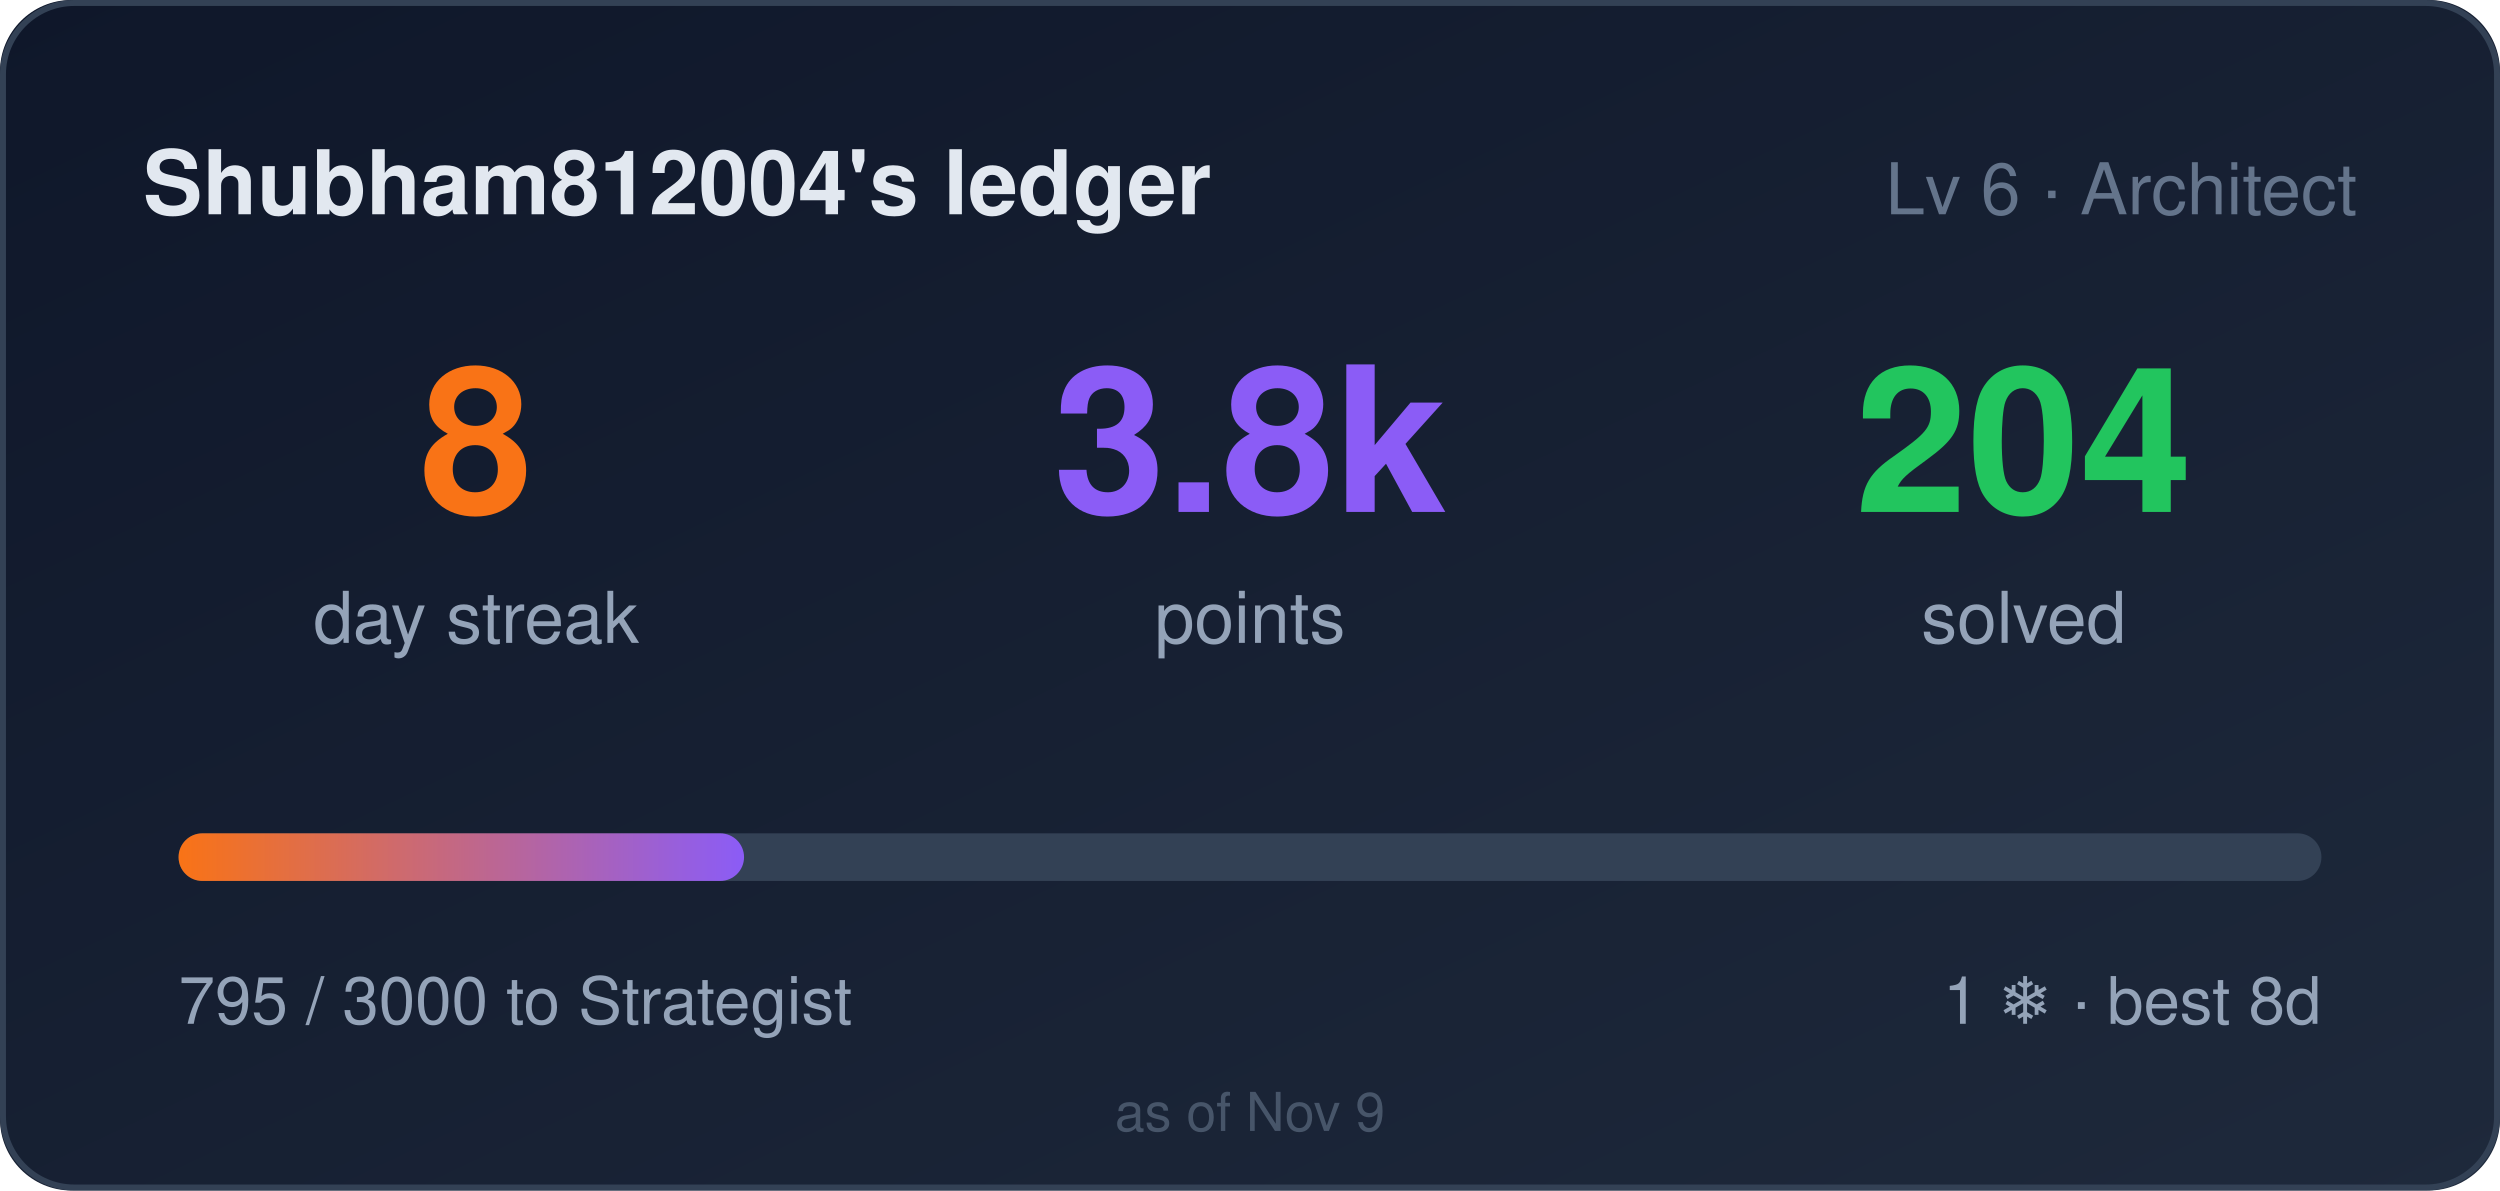
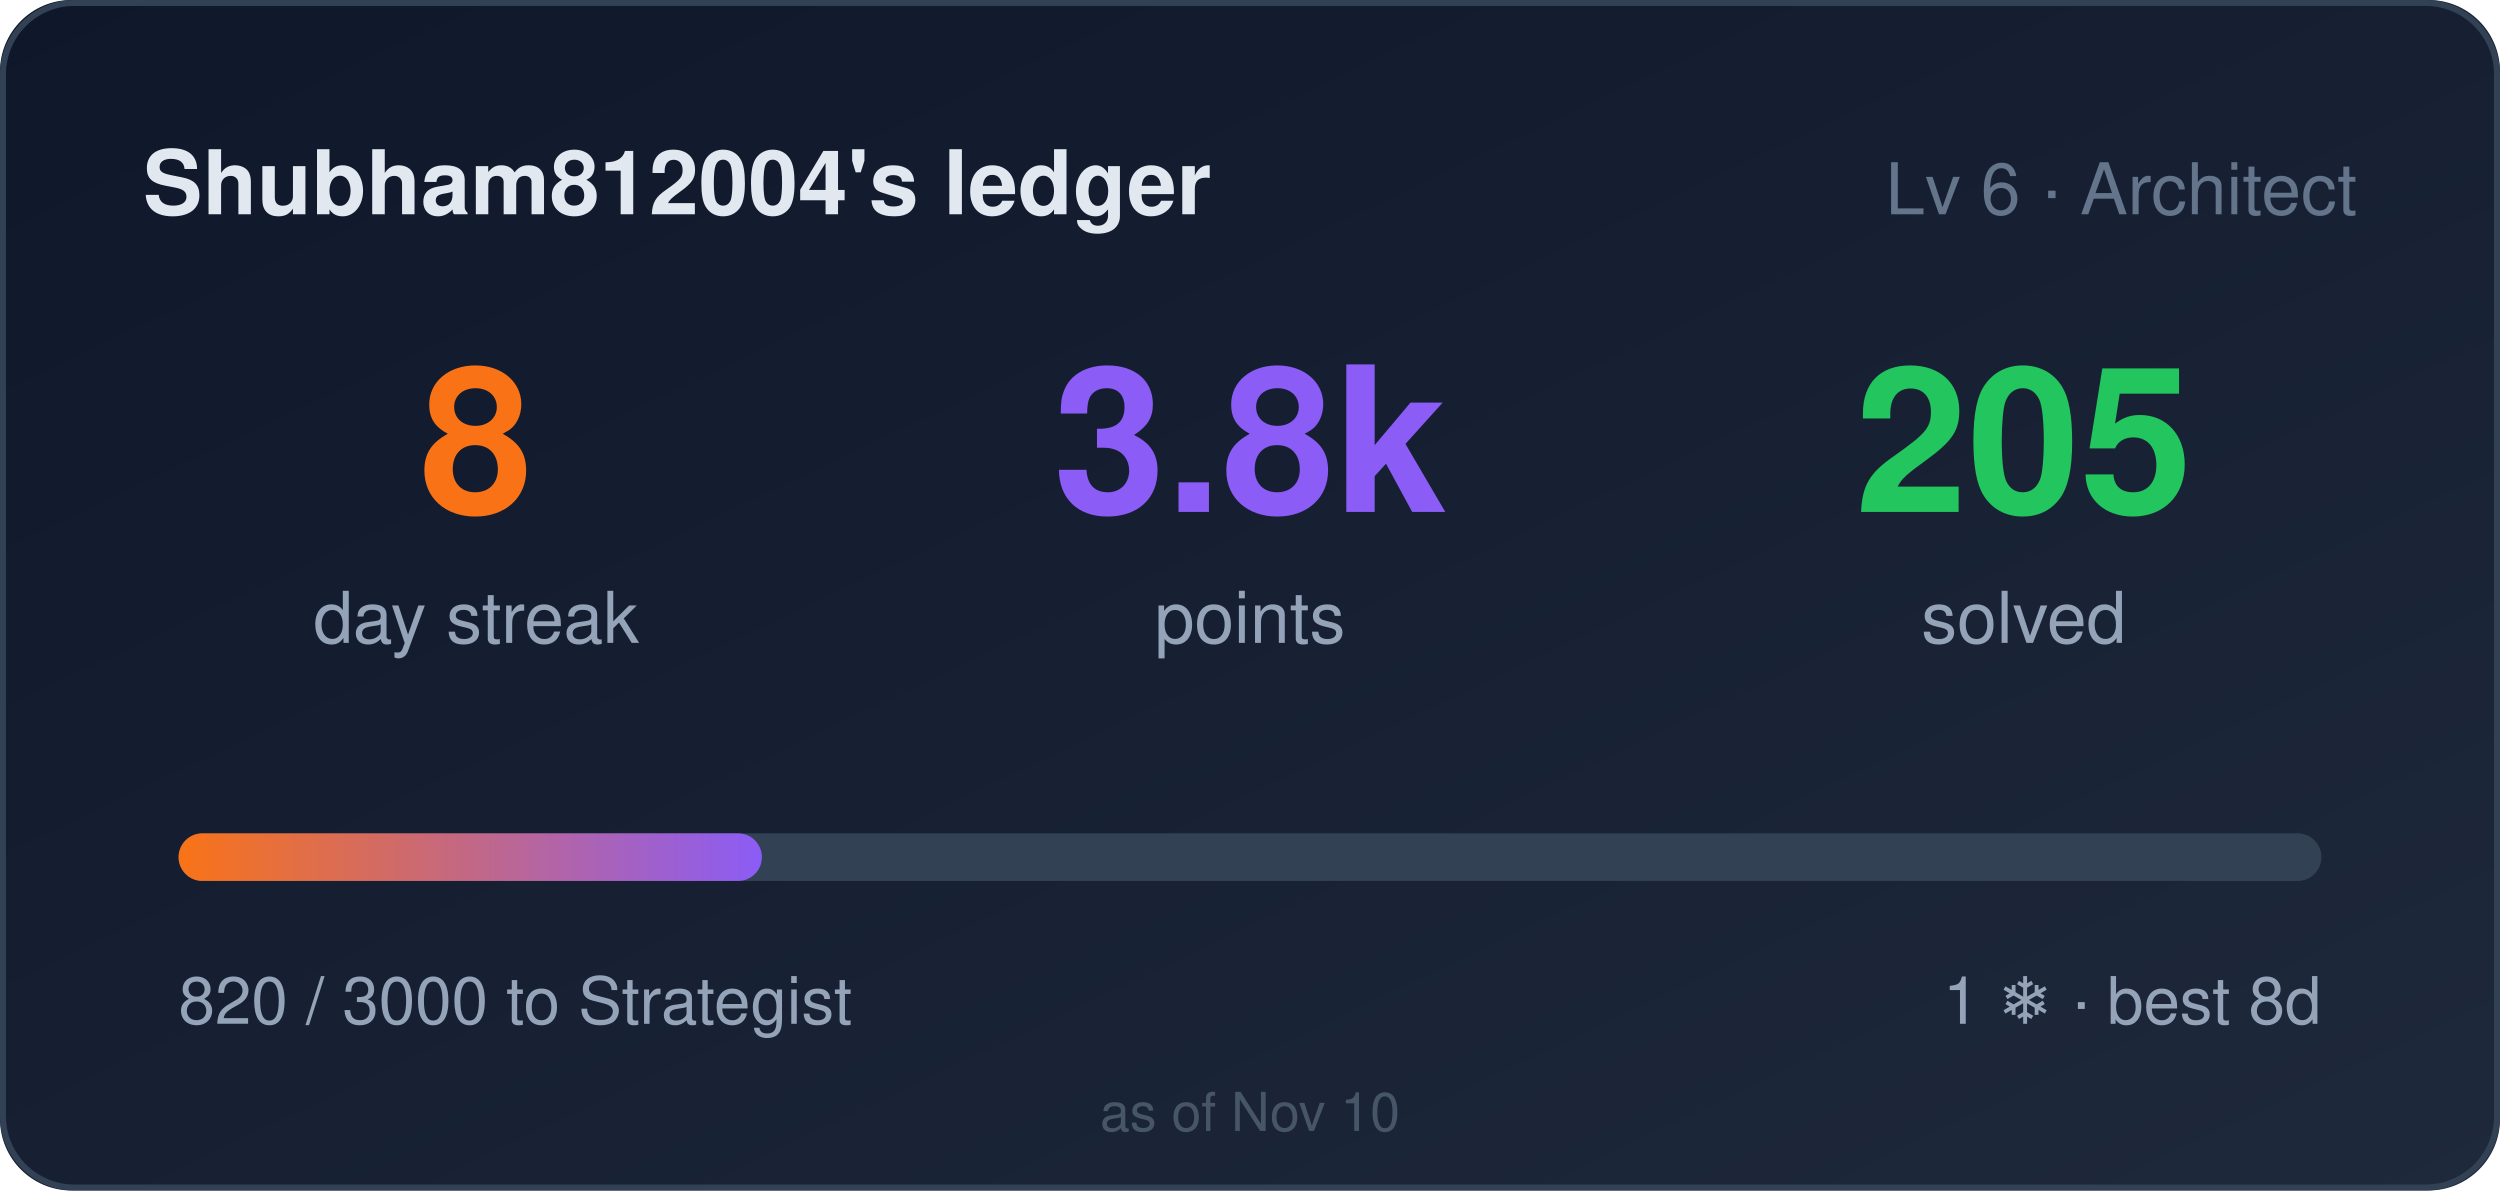
- <svg xmlns="http://www.w3.org/2000/svg" width="420" height="200" role="img" aria-label="Shubham812004's ledger: 8 day streak, 3795 points">
+ <svg xmlns="http://www.w3.org/2000/svg" width="420" height="200" role="img" aria-label="Shubham812004's ledger: 8 day streak, 3820 points">
  <style>
    .bar,.n{transform-box:fill-box}
    .bar{transform-origin:left center}
    @media (prefers-reduced-motion: no-preference){
      .bar{animation:cl-grow .9s cubic-bezier(.22,1,.36,1) both}
      .n{animation:cl-rise .5s ease-out both}
      .n2{animation-delay:.08s}
      .n3{animation-delay:.16s}
    }
    @keyframes cl-grow{from{transform:scaleX(0)}to{transform:scaleX(1)}}
    @keyframes cl-rise{from{opacity:0;transform:translateY(6px)}to{opacity:1;transform:none}}
  </style>
  <defs>
    <linearGradient id="bg" x1="0" y1="0" x2="1" y2="1">
      <stop offset="0" stop-color="#0f172a" />
      <stop offset="1" stop-color="#1e293b" />
    </linearGradient>
    <linearGradient id="bar" x1="0" y1="0" x2="1" y2="0">
      <stop offset="0" stop-color="#f97316" />
      <stop offset="1" stop-color="#8b5cf6" />
    </linearGradient>
  </defs>
  <rect width="420" height="200" rx="12" fill="url(#bg)" />
  <rect x="0.5" y="0.5" width="419" height="199" rx="12" fill="none" stroke="#334155" />
  <text x="24" y="36" fill="#e2e8f0" font-size="15" font-weight="600" font-family="Segoe UI,Helvetica,Arial,sans-serif">Shubham812004's ledger</text>
  <text x="396" y="36" fill="#64748b" font-size="12" text-anchor="end" font-family="Segoe UI,Helvetica,Arial,sans-serif">Lv 6 · Architect</text>
  <g font-family="Segoe UI,Helvetica,Arial,sans-serif">
    <text class="n n1" x="80" y="86" fill="#f97316" font-size="34" font-weight="700" text-anchor="middle">8</text>
    <text x="80" y="108" fill="#94a3b8" font-size="12" text-anchor="middle">day streak</text>
    <text class="n n2" x="210" y="86" fill="#8b5cf6" font-size="34" font-weight="700" text-anchor="middle">3.8k</text>
    <text x="210" y="108" fill="#94a3b8" font-size="12" text-anchor="middle">points</text>
-     <text class="n n3" x="340" y="86" fill="#22c55e" font-size="34" font-weight="700" text-anchor="middle">204</text>
+     <text class="n n3" x="340" y="86" fill="#22c55e" font-size="34" font-weight="700" text-anchor="middle">205</text>
    <text x="340" y="108" fill="#94a3b8" font-size="12" text-anchor="middle">solved</text>
  </g>
  <rect x="30" y="140" width="360" height="8" rx="4" fill="#334155" />
-   <rect class="bar" x="30" y="140" width="95" height="8" rx="4" fill="url(#bar)" />
-   <text x="30" y="172" fill="#94a3b8" font-size="11" font-family="Segoe UI,Helvetica,Arial,sans-serif">795 / 3000 to Strategist</text>
+   <rect class="bar" x="30" y="140" width="98" height="8" rx="4" fill="url(#bar)" />
+   <text x="30" y="172" fill="#94a3b8" font-size="11" font-family="Segoe UI,Helvetica,Arial,sans-serif">820 / 3000 to Strategist</text>
  <text x="390" y="172" fill="#94a3b8" font-size="11" text-anchor="end" font-family="Segoe UI,Helvetica,Arial,sans-serif">1 ❄ · best 8d</text>
-   <text x="210" y="190" fill="#475569" font-size="9" text-anchor="middle" font-family="Segoe UI,Helvetica,Arial,sans-serif">as of Nov 9</text>
+   <text x="210" y="190" fill="#475569" font-size="9" text-anchor="middle" font-family="Segoe UI,Helvetica,Arial,sans-serif">as of Nov 10</text>
</svg>
